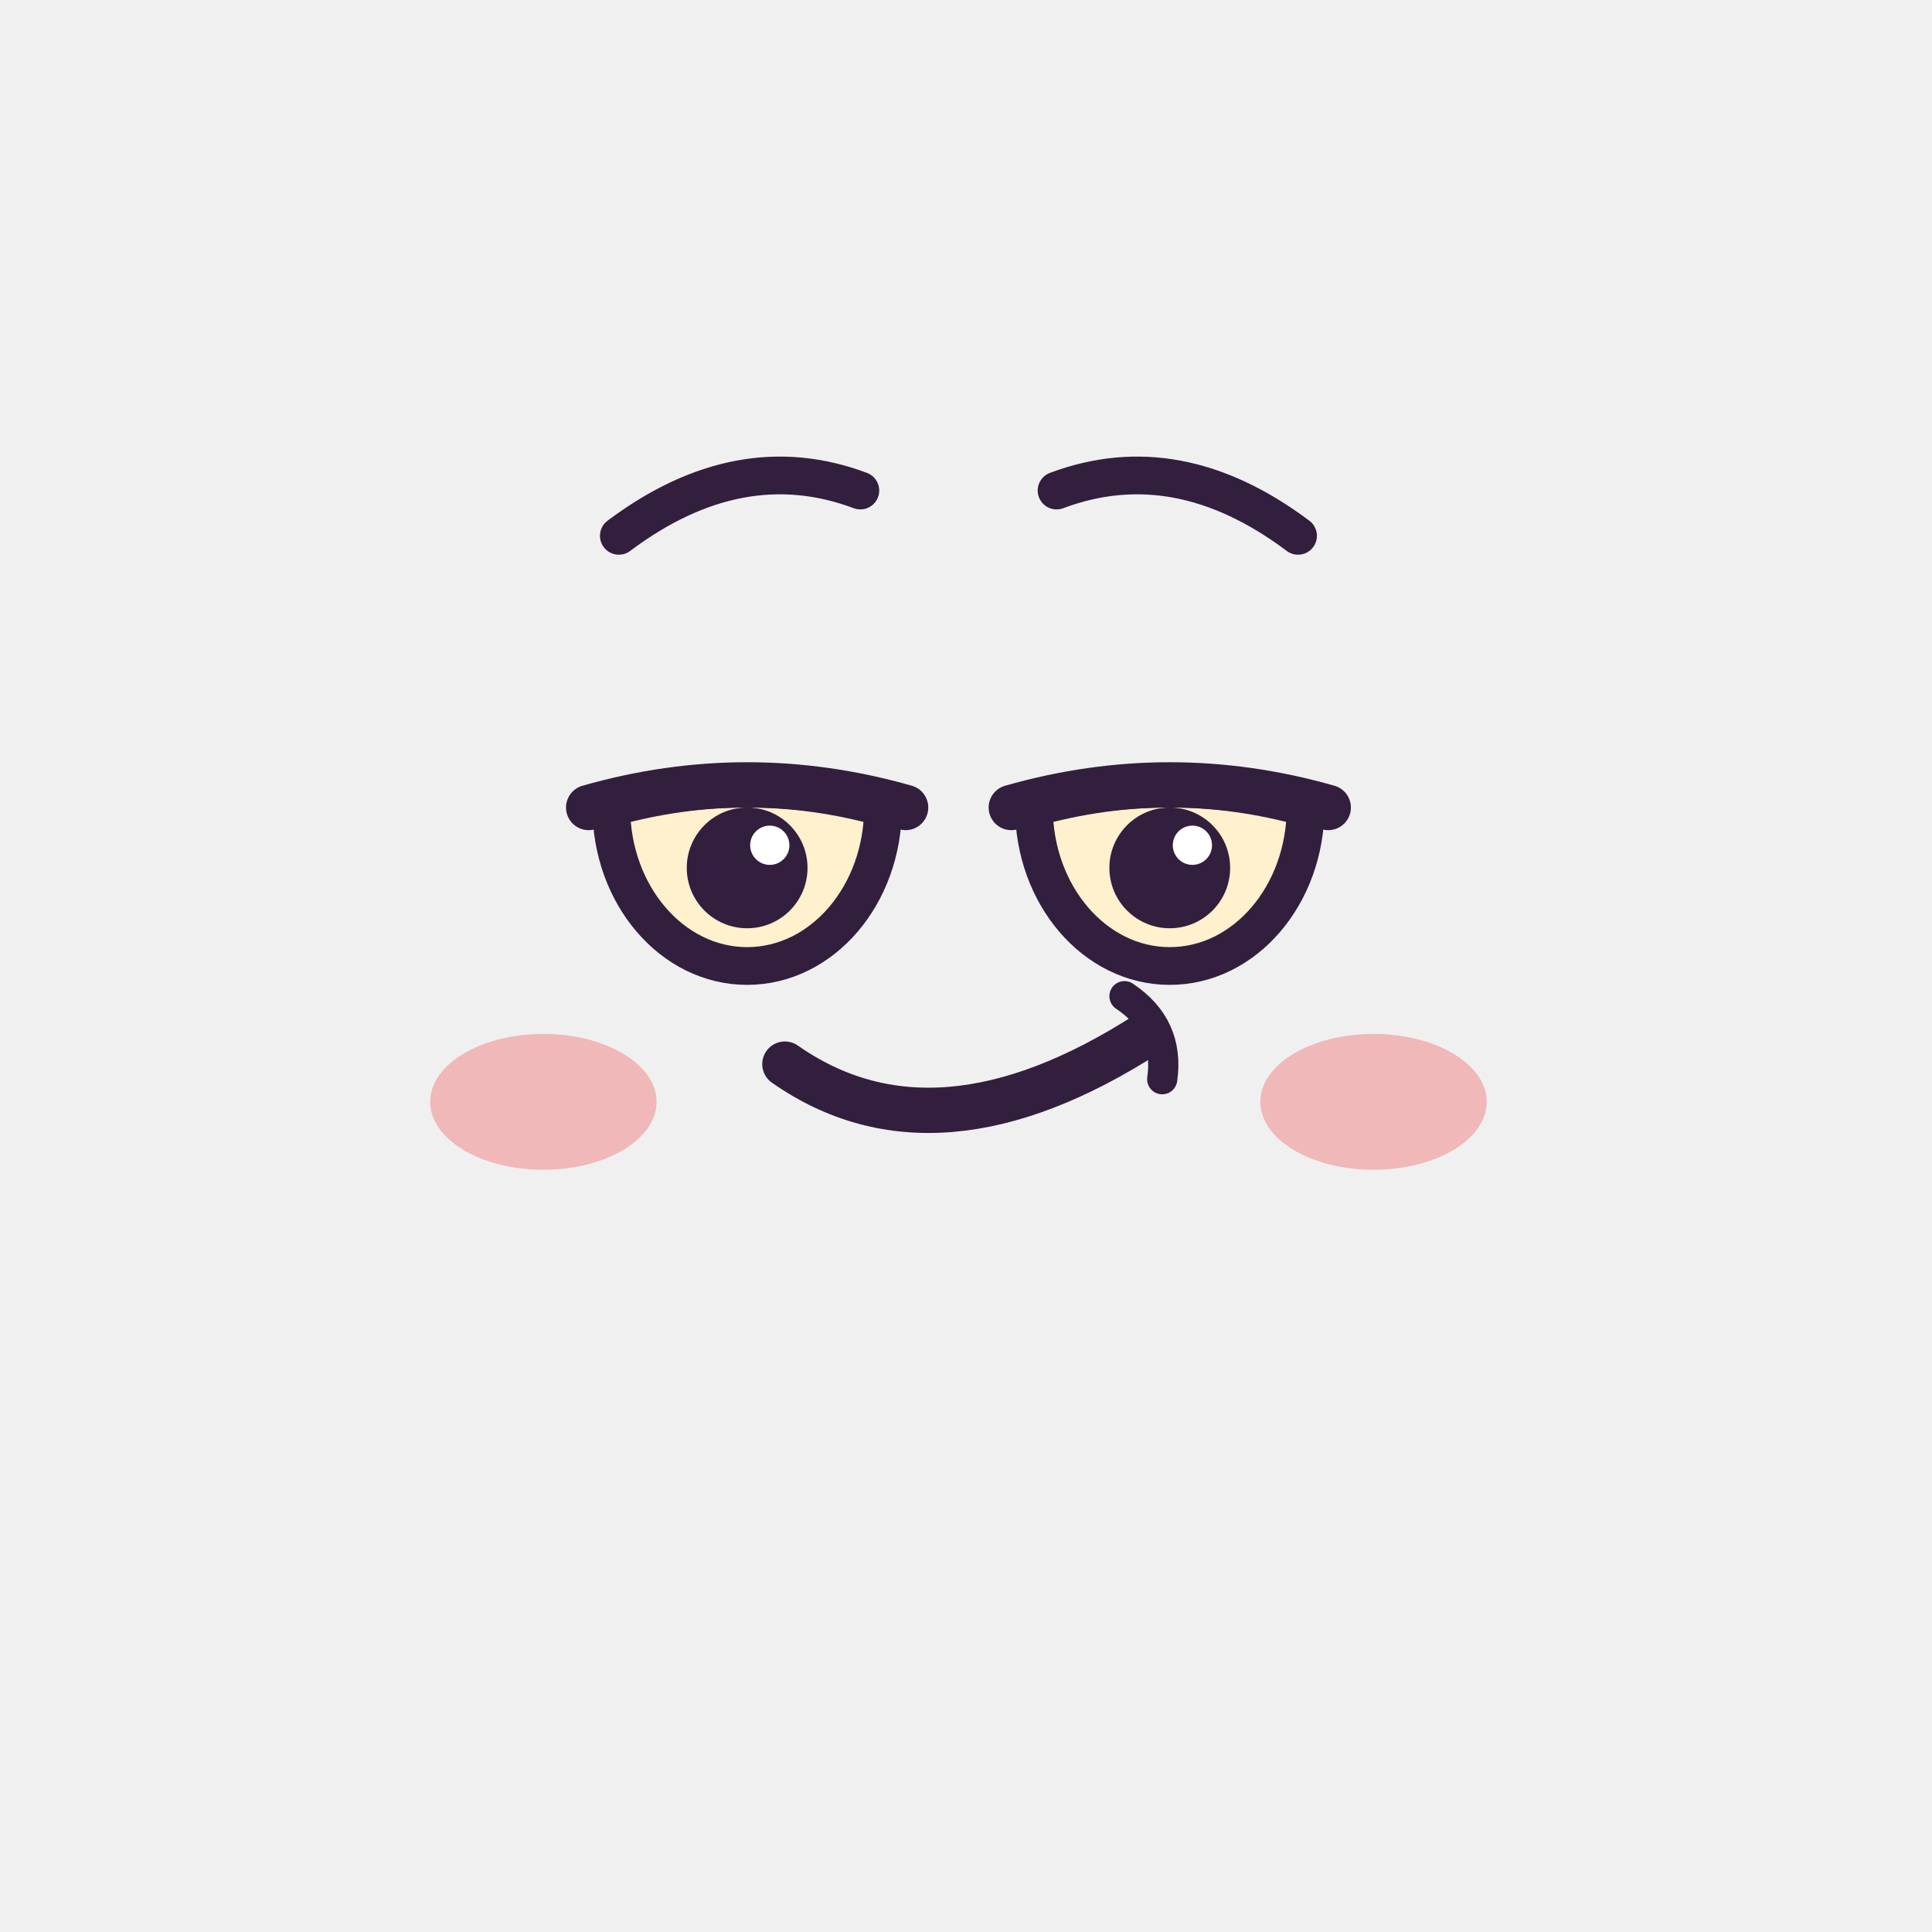
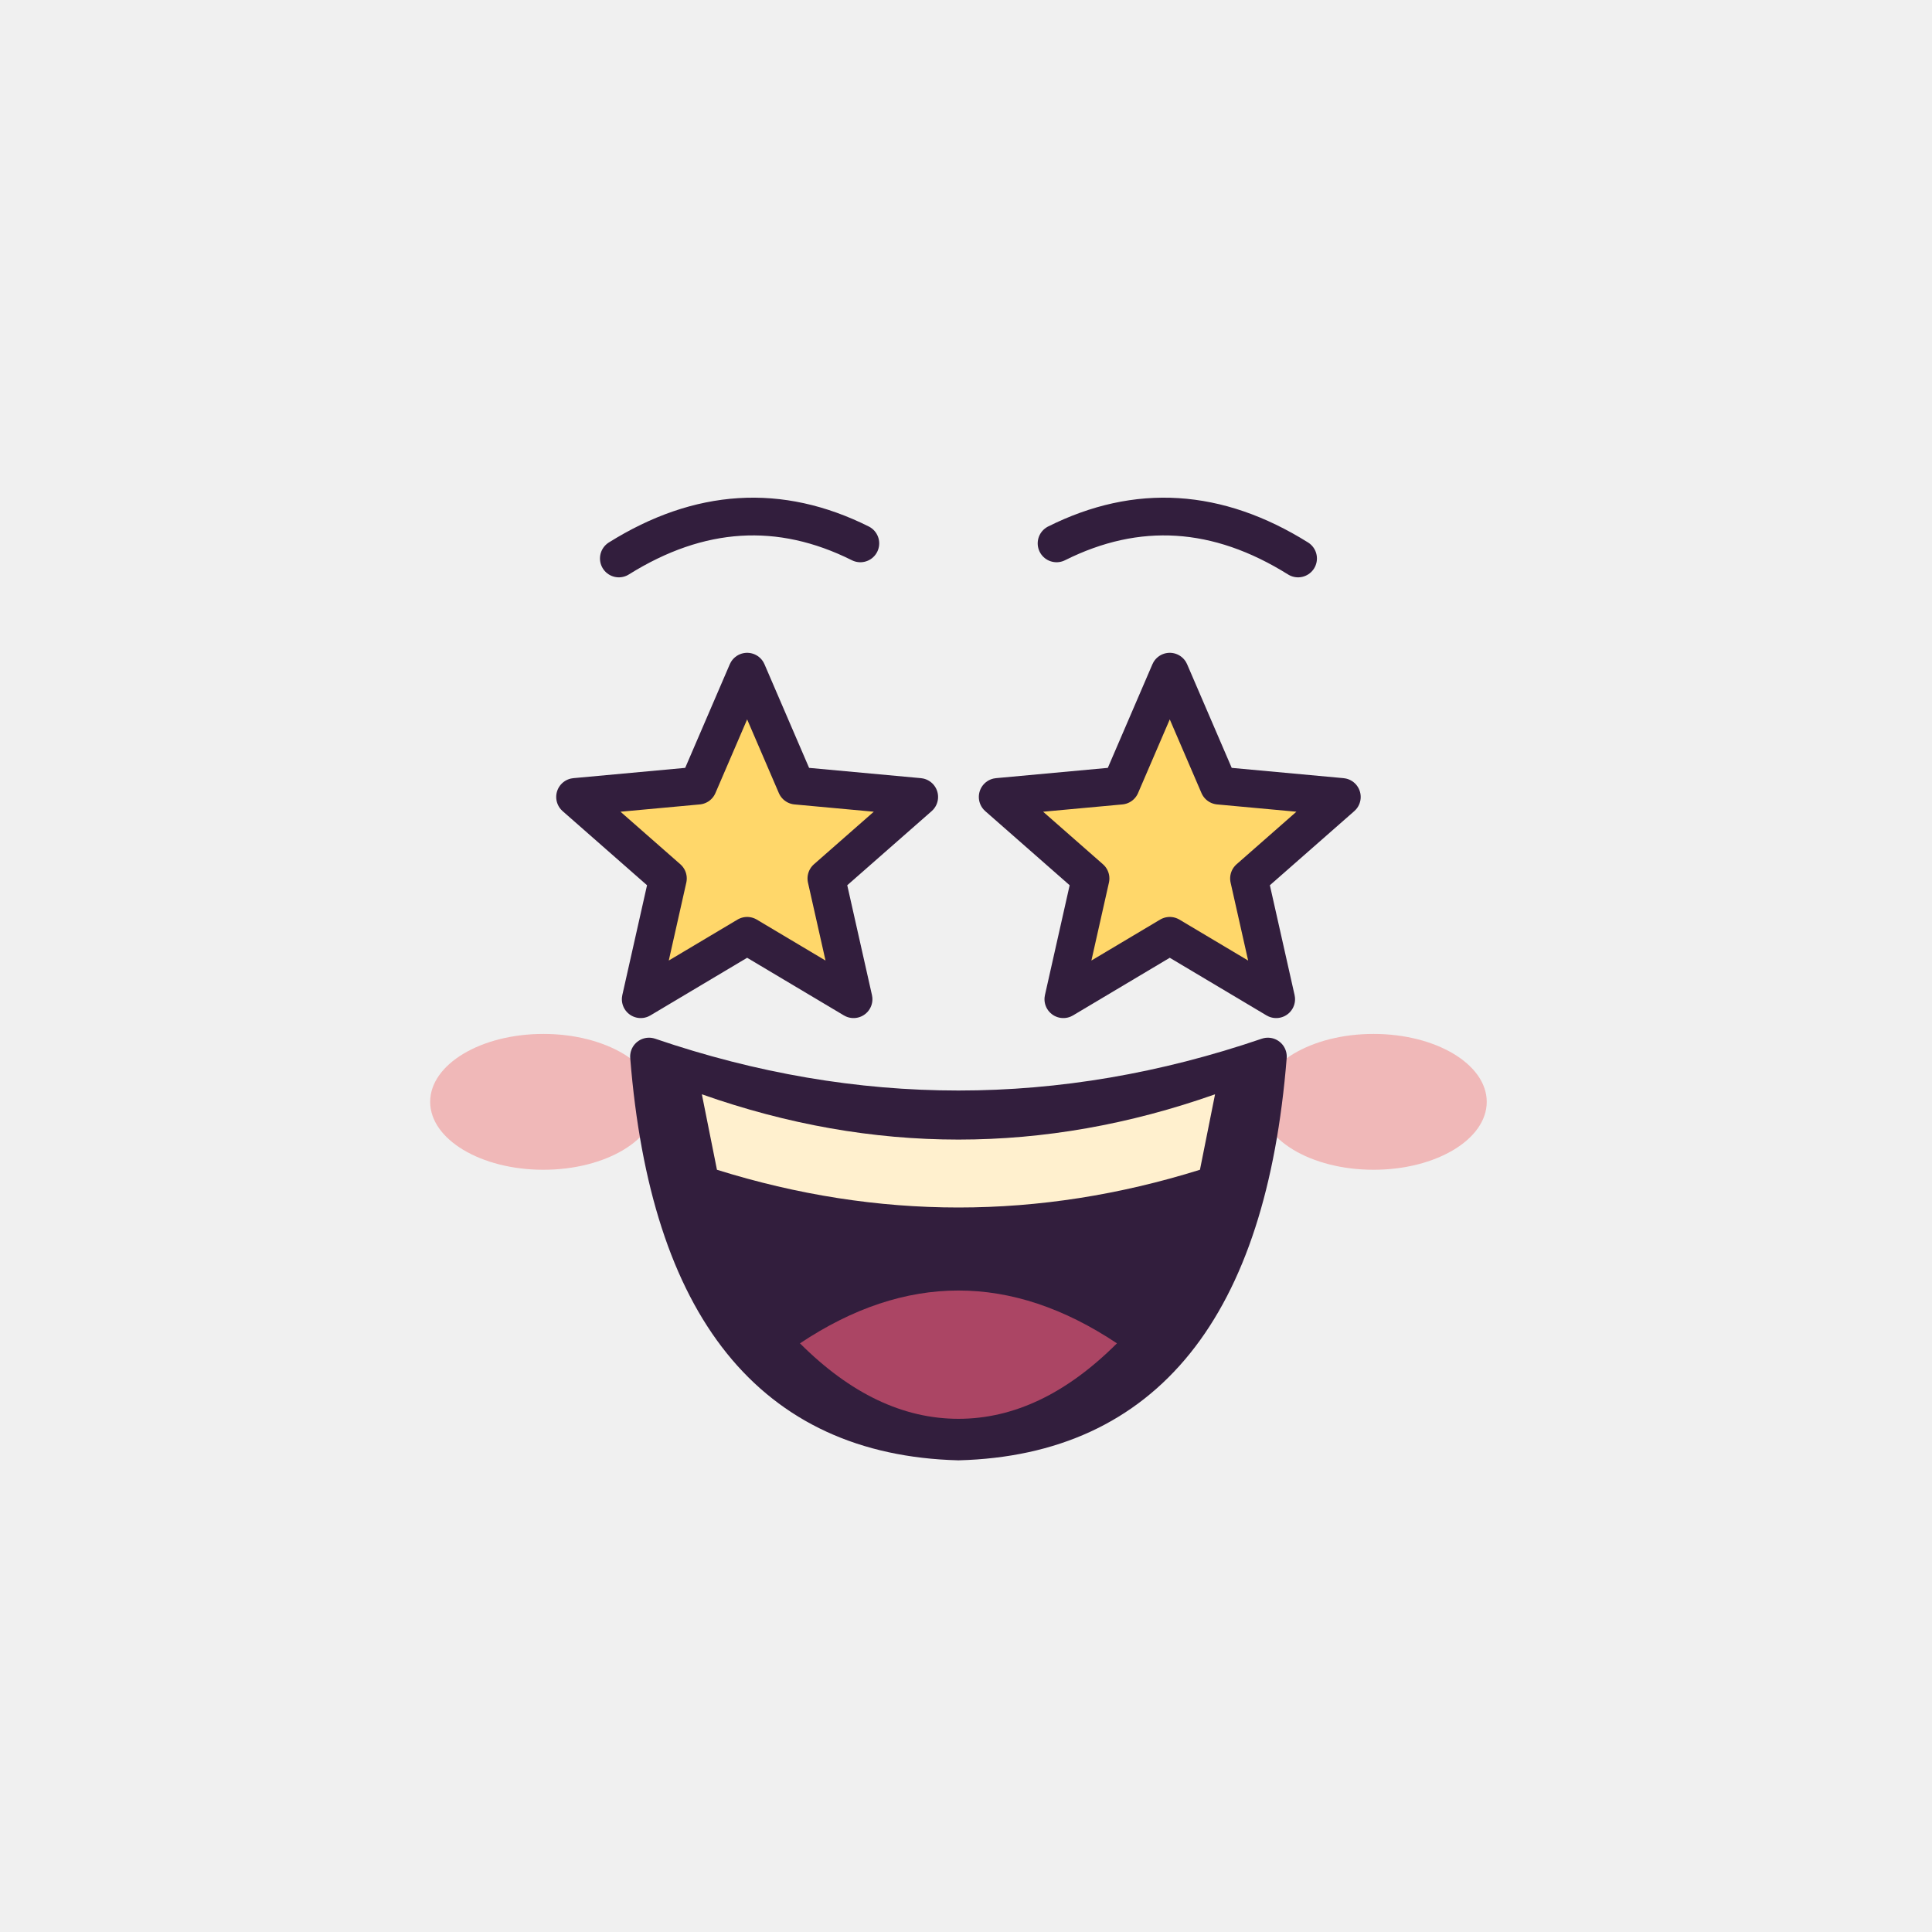
<svg xmlns="http://www.w3.org/2000/svg" width="256" height="256" viewBox="0 0 256 256">
  <g stroke="#321E3D" stroke-width="8" stroke-linecap="round" stroke-linejoin="round">
    <ellipse cx="72" cy="146" rx="15" ry="9" fill="#F08A8A" stroke="none" opacity=".55" />
    <ellipse cx="182" cy="146" rx="15" ry="9" fill="#F08A8A" stroke="none" opacity=".55" />
-     <g transform="translate(0 -7)">
-       <path d="M 81 114 A 18 21 0 0 0 117 114 Q 99 109 81 114 Z" fill="#FFF0CE" stroke-width="5" />
-       <circle cx="99" cy="122" r="8" fill="#321E3D" stroke="none" />
-       <circle cx="102" cy="119" r="2.6" fill="white" stroke="none" />
-       <path d="M 78 114 Q 99 108 120 114" fill="none" stroke-width="6" />
-       <path d="M 137 114 A 18 21 0 0 0 173 114 Q 155 109 137 114 Z" fill="#FFF0CE" stroke-width="5" />
-       <circle cx="155" cy="122" r="8" fill="#321E3D" stroke="none" />
-       <circle cx="158" cy="119" r="2.6" fill="white" stroke="none" />
-       <path d="M 134 114 Q 155 108 176 114" fill="none" stroke-width="6" />
-       <path d="M 82 78 Q 98 66 114 72" fill="none" stroke-width="5" />
-       <path d="M 140 72 Q 156 66 172 78" fill="none" stroke-width="5" />
-       <path d="M 104 148 Q 124 162 152 144" fill="none" stroke-width="6" />
-       <path d="M 149 139 Q 155 143 154 150" fill="none" stroke-width="4" />
-     </g>
+     <path d="M 99.0 89.0 L 105.5 104.1 L 121.8 105.6 L 109.5 116.4 L 113.1 132.4 L 99.0 124.0 L 84.9 132.4 L 88.5 116.4 L 76.2 105.6 L 92.5 104.1 Z" fill="#FFD76A" stroke-width="5" />
+     <path d="M 155.0 89.0 L 161.5 104.1 L 177.8 105.6 L 165.5 116.4 L 169.1 132.4 L 155.0 124.0 L 140.9 132.4 L 144.5 116.4 L 132.2 105.6 L 148.5 104.1 Z" fill="#FFD76A" stroke-width="5" />
+     <path d="M 82 74 Q 98 64 114 72" fill="none" stroke-width="5" />
+     <path d="M 140 72 Q 156 64 172 74" fill="none" stroke-width="5" />
+     <path d="M 86 140 Q 127 154 168 140 Q 164 190 127 191 Q 90 190 86 140 Z" fill="#321E3D" stroke-width="5" />
+     <path d="M 93 145 Q 127 157 161 145 L 159 155 Q 127 165 95 155 Z" fill="#FFF0CE" stroke="none" />
+     <path d="M 106 178 Q 127 164 148 178 Q 138 188 127 188 Q 116 188 106 178 Z" fill="#AB4564" stroke="none" />
  </g>
</svg>
